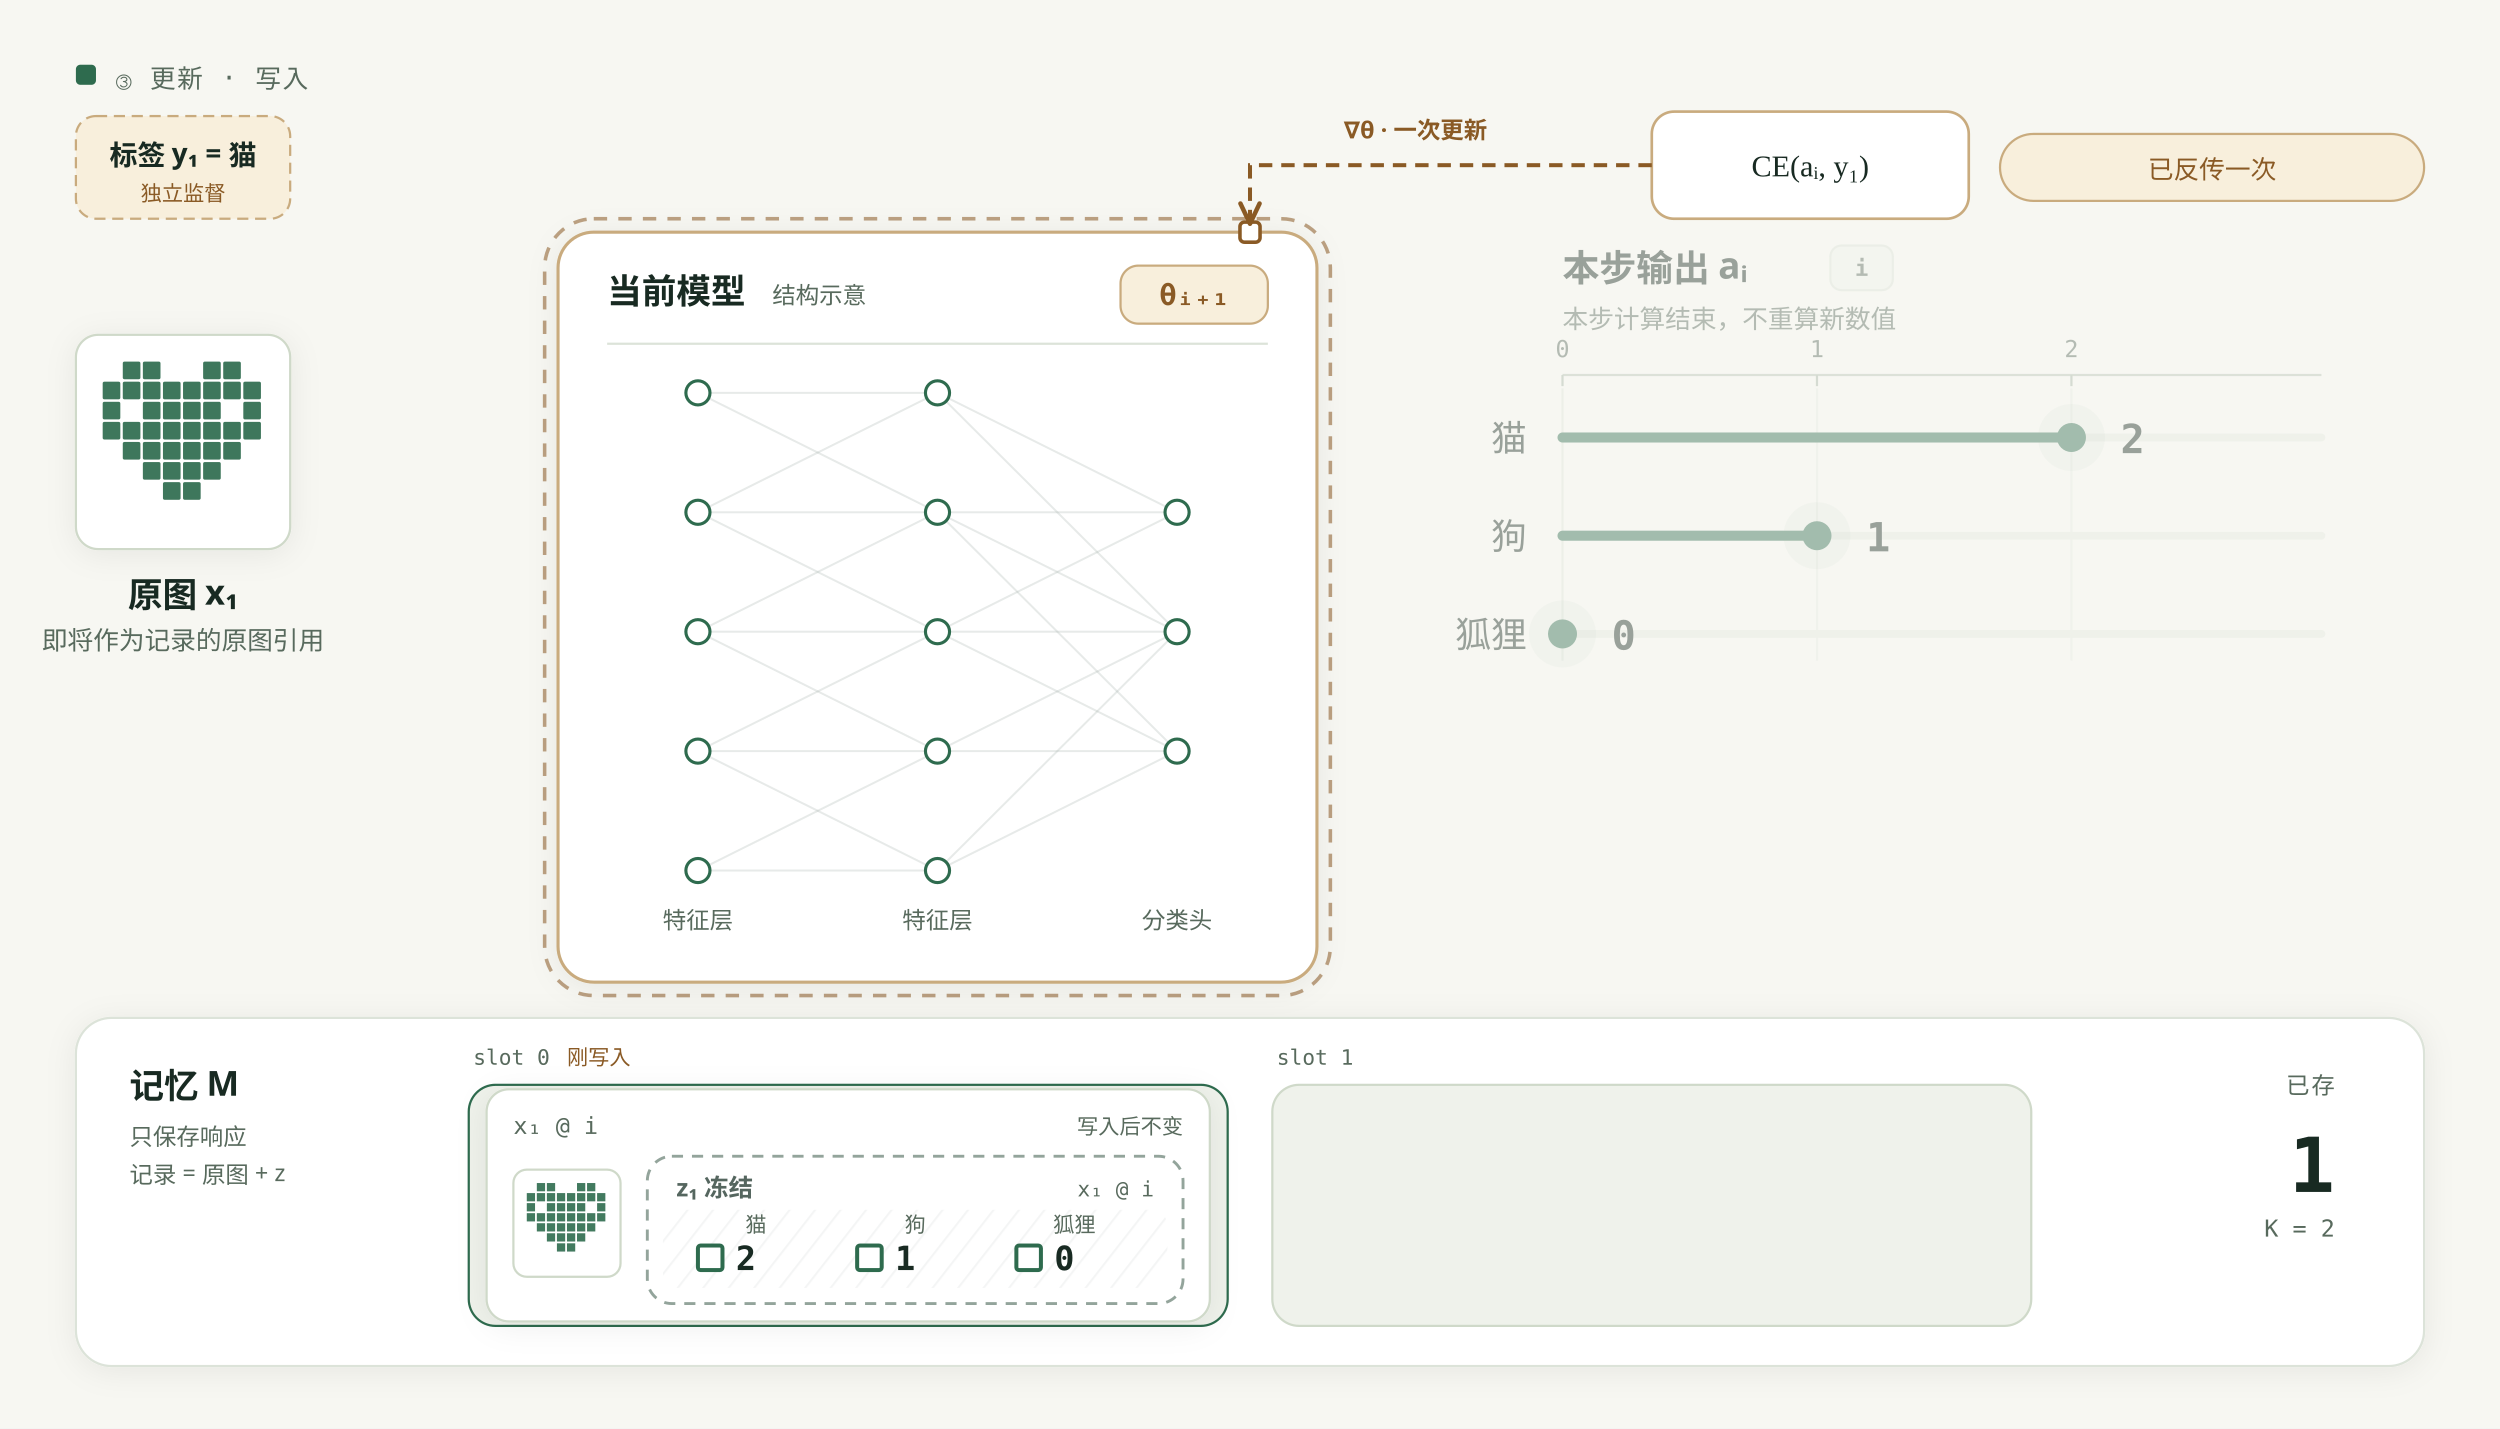
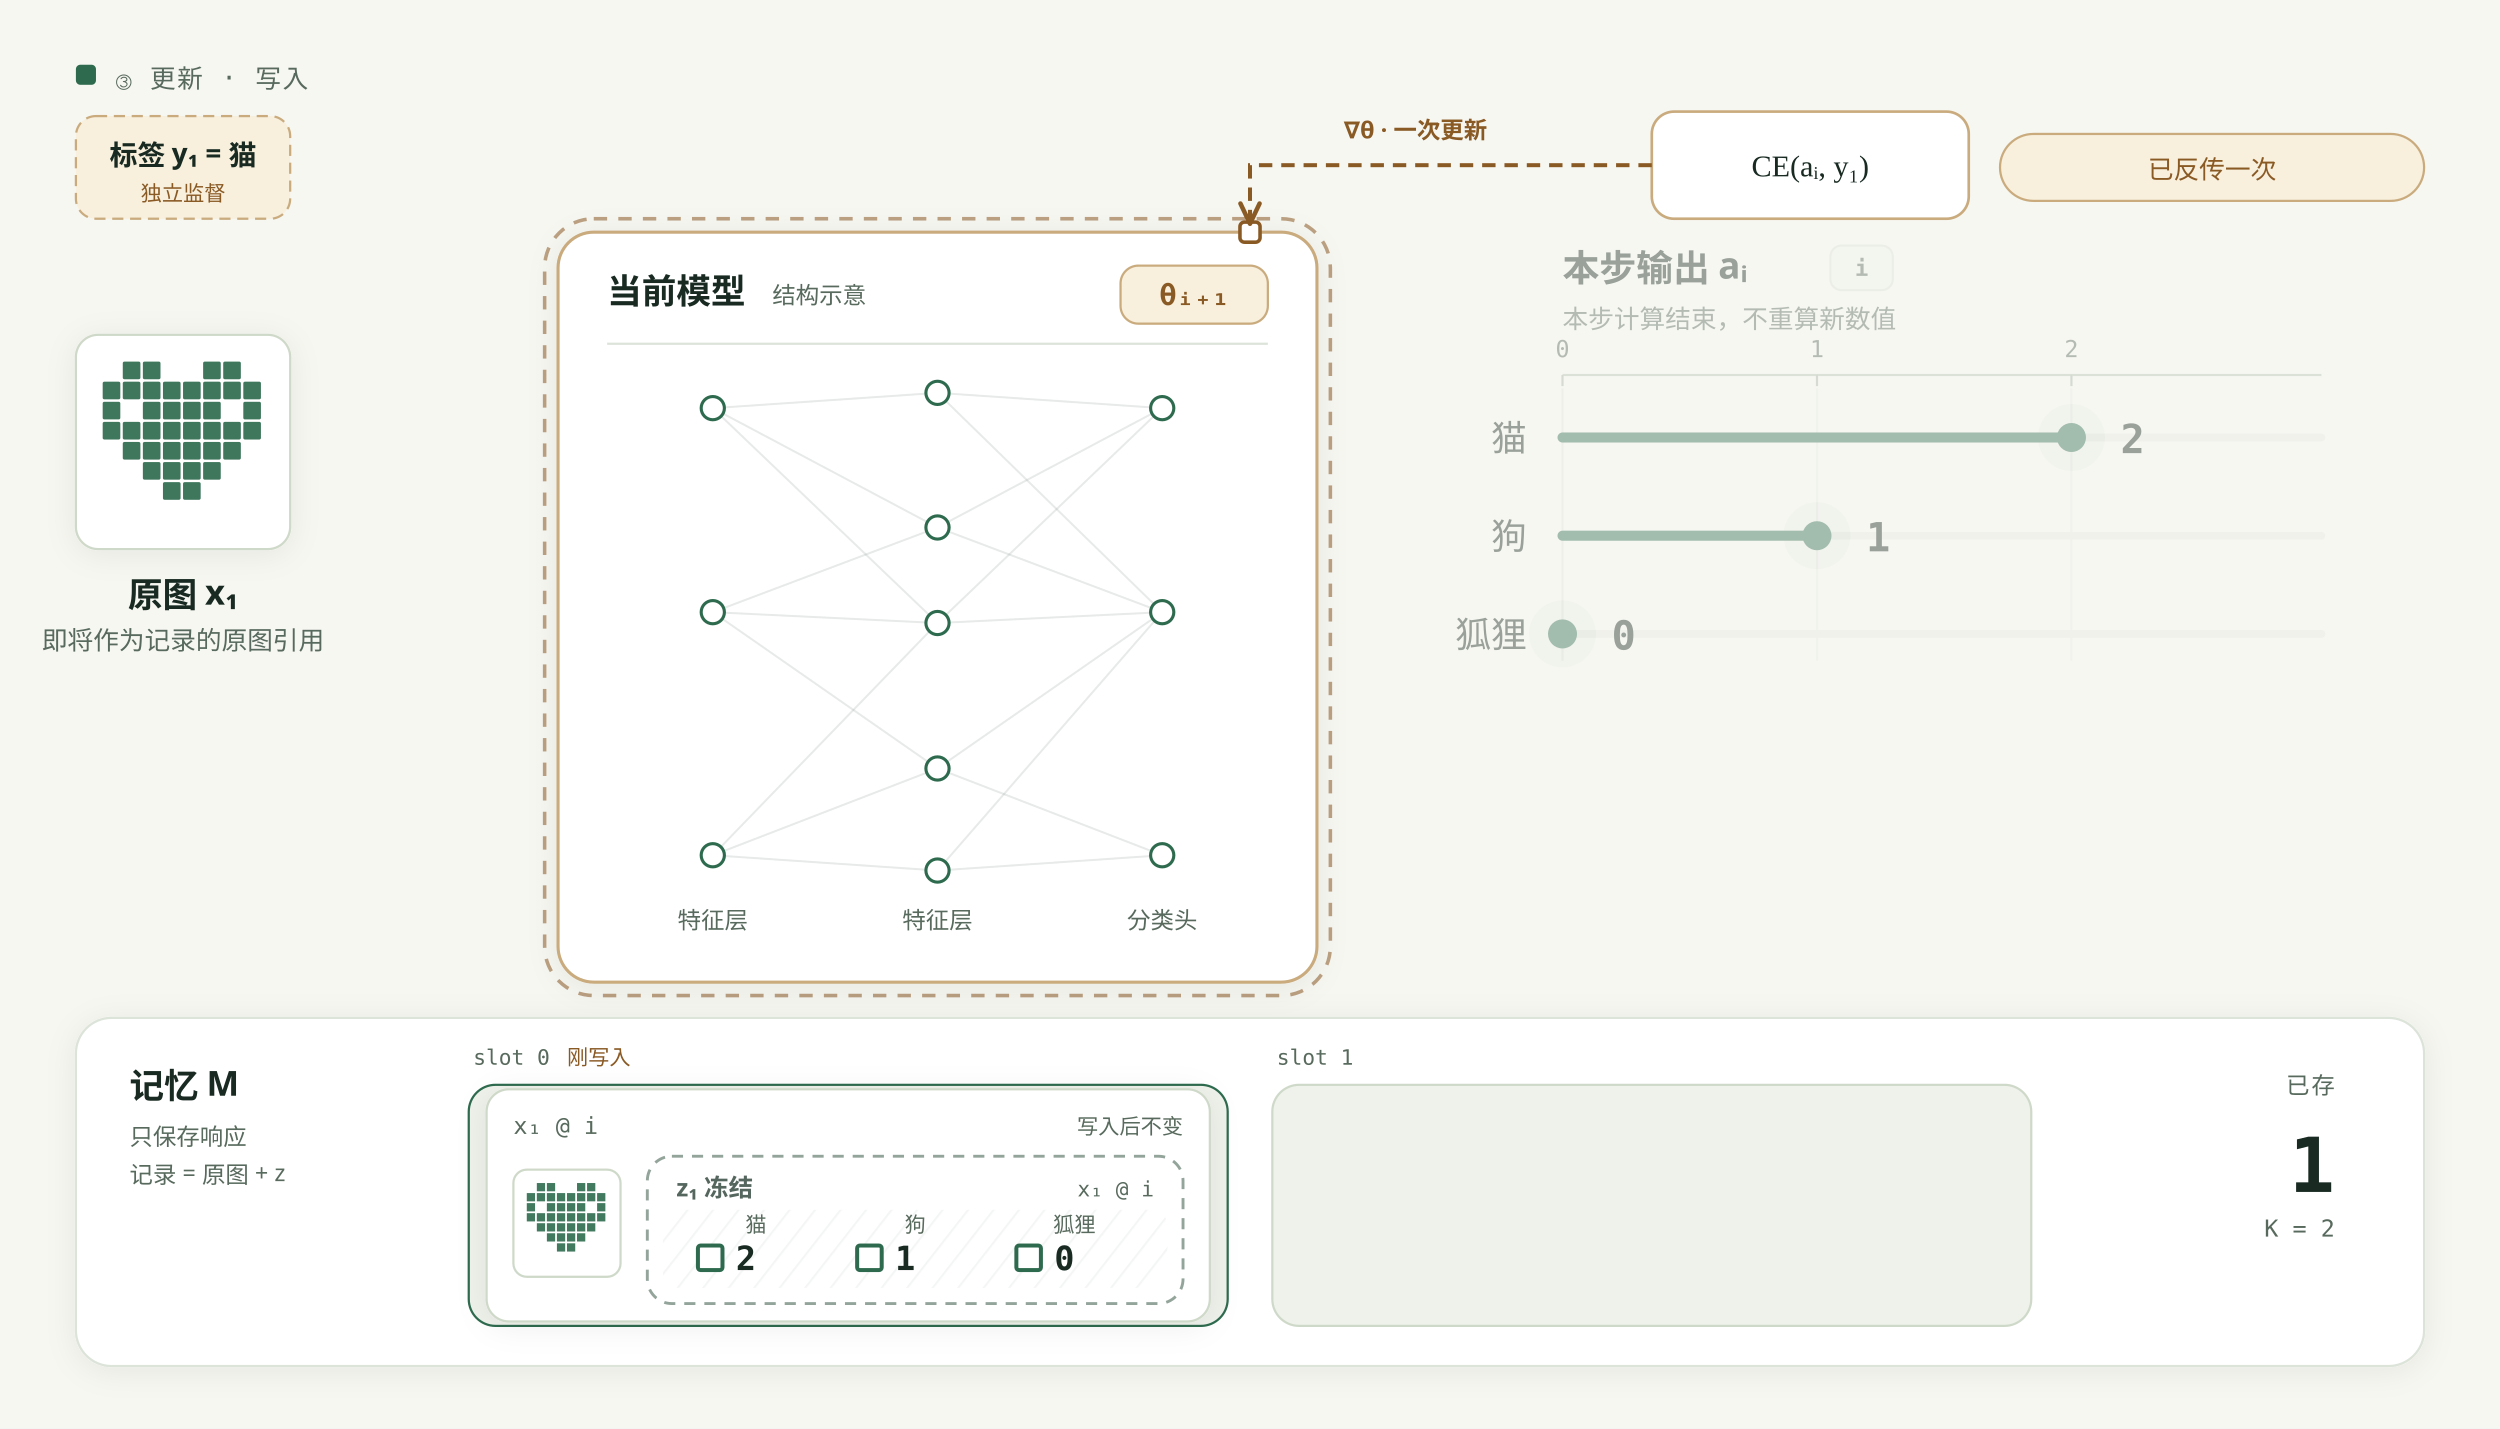
<svg xmlns="http://www.w3.org/2000/svg" width="1120" height="640" viewBox="0 0 1120 640" role="img" aria-labelledby="t d">
  <defs>
    <filter id="card" x="-25%" y="-25%" width="160%" height="165%">
      <feDropShadow dx="0" dy="2" stdDeviation="7" flood-color="#182a22" flood-opacity="0.07" />
    </filter>
    <pattern id="hatch" width="9" height="9" patternUnits="userSpaceOnUse" patternTransform="rotate(38)">
      <rect width="9" height="9" fill="#ffffff" />
      <rect width="1" height="9" fill="#55665f" opacity="0.06" />
    </pattern>
    <marker id="aData" viewBox="0 0 10 10" refX="8.4" refY="5" markerWidth="7" markerHeight="7" orient="auto-start-reverse">
      <path d="M1.4 1.6 L8.6 5 L1.4 8.4" fill="none" stroke="#2e6b4e" stroke-width="1.6" stroke-linecap="round" stroke-linejoin="round" />
    </marker>
    <marker id="aWarn" viewBox="0 0 10 10" refX="8.4" refY="5" markerWidth="7" markerHeight="7" orient="auto-start-reverse">
      <path d="M1.4 1.6 L8.6 5 L1.4 8.4" fill="none" stroke="#8a5a25" stroke-width="1.6" stroke-linecap="round" stroke-linejoin="round" />
    </marker>
    <marker id="aFrozen" viewBox="0 0 10 10" refX="8.4" refY="5" markerWidth="7" markerHeight="7" orient="auto-start-reverse">
      <path d="M1.4 1.6 L8.6 5 L1.4 8.4" fill="none" stroke="#7b8d84" stroke-width="1.6" stroke-linecap="round" stroke-linejoin="round" />
    </marker>
  </defs>
  <rect width="1120" height="640" fill="#f7f7f2" />
  <rect x="34" y="29" width="9" height="9" rx="2" fill="#2e6b4e" />
  <text x="52" y="39" font-family="'Cascadia Mono','Consolas','SFMono-Regular',monospace" font-size="11.5" fill="#586a5d" font-weight="400" text-anchor="start" letter-spacing="0.06em">③ 更新 · 写入</text>
  <rect x="244" y="98" width="352" height="348" rx="22" fill="none" stroke="#8a5a25" stroke-width="1.6" stroke-dasharray="6 5" opacity="0.55" />
  <rect x="250" y="104" width="340" height="336" rx="16" fill="#ffffff" stroke="#c9ab7e" stroke-width="1.4" filter="url(#card)" />
  <text x="272" y="136" font-family="'Segoe UI','Microsoft YaHei','PingFang SC',sans-serif" font-size="15.5" fill="#182a22" font-weight="600" text-anchor="start">当前模型</text>
  <text x="346" y="136" font-family="'Segoe UI','Microsoft YaHei','PingFang SC',sans-serif" font-size="10.5" fill="#586a5d" font-weight="400" text-anchor="start">结构示意</text>
  <g opacity="1">
    <rect x="502" y="119" width="66" height="26" rx="8" fill="#f8efdc" stroke="#c9ab7e" stroke-width="1" />
    <text x="535" y="136.68" font-family="'Cascadia Mono','Consolas','SFMono-Regular',monospace" font-size="13" fill="#8a5a25" font-weight="600" text-anchor="middle">θᵢ₊₁</text>
  </g>
  <path d="M272 154H568" stroke="#dce3d9" stroke-width="1" />
-   <line x1="312.67" y1="176" x2="420" y2="176" stroke="#9aa8a1" stroke-width="0.9" opacity="0.24" />
-   <line x1="312.67" y1="176" x2="420" y2="229.5" stroke="#9aa8a1" stroke-width="0.9" opacity="0.24" />
-   <line x1="312.67" y1="229.5" x2="420" y2="176" stroke="#9aa8a1" stroke-width="0.9" opacity="0.24" />
-   <line x1="312.67" y1="229.5" x2="420" y2="229.5" stroke="#9aa8a1" stroke-width="0.9" opacity="0.24" />
-   <line x1="312.67" y1="229.5" x2="420" y2="283" stroke="#9aa8a1" stroke-width="0.9" opacity="0.24" />
-   <line x1="312.67" y1="283" x2="420" y2="229.5" stroke="#9aa8a1" stroke-width="0.9" opacity="0.24" />
-   <line x1="312.67" y1="283" x2="420" y2="283" stroke="#9aa8a1" stroke-width="0.9" opacity="0.24" />
-   <line x1="312.67" y1="283" x2="420" y2="336.5" stroke="#9aa8a1" stroke-width="0.9" opacity="0.24" />
-   <line x1="312.67" y1="336.5" x2="420" y2="283" stroke="#9aa8a1" stroke-width="0.9" opacity="0.24" />
-   <line x1="312.67" y1="336.5" x2="420" y2="336.5" stroke="#9aa8a1" stroke-width="0.9" opacity="0.24" />
-   <line x1="312.67" y1="336.5" x2="420" y2="390" stroke="#9aa8a1" stroke-width="0.9" opacity="0.24" />
-   <line x1="312.67" y1="390" x2="420" y2="336.5" stroke="#9aa8a1" stroke-width="0.9" opacity="0.24" />
-   <line x1="312.67" y1="390" x2="420" y2="390" stroke="#9aa8a1" stroke-width="0.9" opacity="0.24" />
-   <line x1="420" y1="176" x2="527.33" y2="229.5" stroke="#9aa8a1" stroke-width="0.9" opacity="0.24" />
-   <line x1="420" y1="176" x2="527.33" y2="283" stroke="#9aa8a1" stroke-width="0.9" opacity="0.24" />
-   <line x1="420" y1="229.5" x2="527.33" y2="229.5" stroke="#9aa8a1" stroke-width="0.9" opacity="0.24" />
-   <line x1="420" y1="229.5" x2="527.33" y2="283" stroke="#9aa8a1" stroke-width="0.9" opacity="0.24" />
-   <line x1="420" y1="229.5" x2="527.33" y2="336.5" stroke="#9aa8a1" stroke-width="0.9" opacity="0.24" />
-   <line x1="420" y1="283" x2="527.33" y2="229.5" stroke="#9aa8a1" stroke-width="0.9" opacity="0.24" />
-   <line x1="420" y1="283" x2="527.33" y2="283" stroke="#9aa8a1" stroke-width="0.9" opacity="0.24" />
-   <line x1="420" y1="283" x2="527.33" y2="336.5" stroke="#9aa8a1" stroke-width="0.9" opacity="0.24" />
-   <line x1="420" y1="336.5" x2="527.33" y2="283" stroke="#9aa8a1" stroke-width="0.9" opacity="0.24" />
-   <line x1="420" y1="336.5" x2="527.33" y2="336.5" stroke="#9aa8a1" stroke-width="0.9" opacity="0.24" />
-   <line x1="420" y1="390" x2="527.33" y2="283" stroke="#9aa8a1" stroke-width="0.9" opacity="0.24" />
-   <line x1="420" y1="390" x2="527.33" y2="336.5" stroke="#9aa8a1" stroke-width="0.9" opacity="0.24" />
-   <circle cx="312.67" cy="176" r="5.4" fill="#ffffff" stroke="#2e6b4e" stroke-width="1.4" />
-   <circle cx="312.67" cy="229.5" r="5.4" fill="#ffffff" stroke="#2e6b4e" stroke-width="1.4" />
-   <circle cx="312.67" cy="283" r="5.4" fill="#ffffff" stroke="#2e6b4e" stroke-width="1.4" />
-   <circle cx="312.67" cy="336.5" r="5.4" fill="#ffffff" stroke="#2e6b4e" stroke-width="1.4" />
-   <circle cx="312.67" cy="390" r="5.4" fill="#ffffff" stroke="#2e6b4e" stroke-width="1.4" />
-   <circle cx="420" cy="176" r="5.4" fill="#ffffff" stroke="#2e6b4e" stroke-width="1.4" />
-   <circle cx="420" cy="229.5" r="5.4" fill="#ffffff" stroke="#2e6b4e" stroke-width="1.4" />
-   <circle cx="420" cy="283" r="5.4" fill="#ffffff" stroke="#2e6b4e" stroke-width="1.4" />
-   <circle cx="420" cy="336.5" r="5.4" fill="#ffffff" stroke="#2e6b4e" stroke-width="1.4" />
-   <circle cx="420" cy="390" r="5.4" fill="#ffffff" stroke="#2e6b4e" stroke-width="1.4" />
-   <circle cx="527.33" cy="229.5" r="5.4" fill="#ffffff" stroke="#2e6b4e" stroke-width="1.4" />
-   <circle cx="527.33" cy="283" r="5.4" fill="#ffffff" stroke="#2e6b4e" stroke-width="1.4" />
-   <circle cx="527.33" cy="336.5" r="5.4" fill="#ffffff" stroke="#2e6b4e" stroke-width="1.4" />
-   <text x="312.67" y="416" font-family="'Segoe UI','Microsoft YaHei','PingFang SC',sans-serif" font-size="10.5" fill="#586a5d" font-weight="400" text-anchor="middle">特征层</text>
+   <line x1="319.33" y1="182.85" x2="420" y2="176" stroke="#9aa8a1" stroke-width="0.9" opacity="0.24" />
+   <line x1="319.33" y1="182.85" x2="420" y2="236.31" stroke="#9aa8a1" stroke-width="0.9" opacity="0.24" />
+   <line x1="319.33" y1="182.85" x2="420" y2="279.11" stroke="#9aa8a1" stroke-width="0.9" opacity="0.24" />
+   <line x1="319.33" y1="274.25" x2="420" y2="279.11" stroke="#9aa8a1" stroke-width="0.9" opacity="0.24" />
+   <line x1="319.33" y1="274.25" x2="420" y2="236.31" stroke="#9aa8a1" stroke-width="0.9" opacity="0.24" />
+   <line x1="319.33" y1="274.25" x2="420" y2="344.28" stroke="#9aa8a1" stroke-width="0.9" opacity="0.24" />
+   <line x1="319.33" y1="383.15" x2="420" y2="390" stroke="#9aa8a1" stroke-width="0.9" opacity="0.24" />
+   <line x1="319.33" y1="383.15" x2="420" y2="344.28" stroke="#9aa8a1" stroke-width="0.9" opacity="0.24" />
+   <line x1="319.33" y1="383.15" x2="420" y2="279.11" stroke="#9aa8a1" stroke-width="0.9" opacity="0.24" />
+   <line x1="420" y1="176" x2="520.67" y2="182.85" stroke="#9aa8a1" stroke-width="0.9" opacity="0.24" />
+   <line x1="420" y1="176" x2="520.67" y2="274.25" stroke="#9aa8a1" stroke-width="0.9" opacity="0.24" />
+   <line x1="420" y1="236.31" x2="520.67" y2="274.25" stroke="#9aa8a1" stroke-width="0.9" opacity="0.24" />
+   <line x1="420" y1="236.31" x2="520.67" y2="182.85" stroke="#9aa8a1" stroke-width="0.9" opacity="0.24" />
+   <line x1="420" y1="279.11" x2="520.67" y2="274.25" stroke="#9aa8a1" stroke-width="0.9" opacity="0.24" />
+   <line x1="420" y1="279.11" x2="520.67" y2="182.85" stroke="#9aa8a1" stroke-width="0.9" opacity="0.24" />
+   <line x1="420" y1="344.28" x2="520.67" y2="383.15" stroke="#9aa8a1" stroke-width="0.9" opacity="0.24" />
+   <line x1="420" y1="344.28" x2="520.67" y2="274.25" stroke="#9aa8a1" stroke-width="0.9" opacity="0.24" />
+   <line x1="420" y1="390" x2="520.67" y2="383.15" stroke="#9aa8a1" stroke-width="0.9" opacity="0.24" />
+   <line x1="420" y1="390" x2="520.67" y2="274.25" stroke="#9aa8a1" stroke-width="0.9" opacity="0.24" />
+   <circle cx="319.33" cy="182.85" r="5.2" fill="#ffffff" stroke="#2e6b4e" stroke-width="1.4" />
+   <circle cx="319.33" cy="274.25" r="5.2" fill="#ffffff" stroke="#2e6b4e" stroke-width="1.4" />
+   <circle cx="319.33" cy="383.15" r="5.2" fill="#ffffff" stroke="#2e6b4e" stroke-width="1.4" />
+   <circle cx="420" cy="176" r="5.2" fill="#ffffff" stroke="#2e6b4e" stroke-width="1.4" />
+   <circle cx="420" cy="236.31" r="5.2" fill="#ffffff" stroke="#2e6b4e" stroke-width="1.4" />
+   <circle cx="420" cy="279.11" r="5.2" fill="#ffffff" stroke="#2e6b4e" stroke-width="1.4" />
+   <circle cx="420" cy="344.28" r="5.2" fill="#ffffff" stroke="#2e6b4e" stroke-width="1.4" />
+   <circle cx="420" cy="390" r="5.2" fill="#ffffff" stroke="#2e6b4e" stroke-width="1.4" />
+   <circle cx="520.67" cy="182.85" r="5.2" fill="#ffffff" stroke="#2e6b4e" stroke-width="1.4" />
+   <circle cx="520.67" cy="274.25" r="5.2" fill="#ffffff" stroke="#2e6b4e" stroke-width="1.4" />
+   <circle cx="520.67" cy="383.15" r="5.2" fill="#ffffff" stroke="#2e6b4e" stroke-width="1.4" />
+   <text x="319.33" y="416" font-family="'Segoe UI','Microsoft YaHei','PingFang SC',sans-serif" font-size="10.5" fill="#586a5d" font-weight="400" text-anchor="middle">特征层</text>
  <text x="420" y="416" font-family="'Segoe UI','Microsoft YaHei','PingFang SC',sans-serif" font-size="10.5" fill="#586a5d" font-weight="400" text-anchor="middle">特征层</text>
-   <text x="527.33" y="416" font-family="'Segoe UI','Microsoft YaHei','PingFang SC',sans-serif" font-size="10.5" fill="#586a5d" font-weight="400" text-anchor="middle">分类头</text>
+   <text x="520.67" y="416" font-family="'Segoe UI','Microsoft YaHei','PingFang SC',sans-serif" font-size="10.5" fill="#586a5d" font-weight="400" text-anchor="middle">分类头</text>
  <rect x="555.5" y="99.5" width="9" height="9" rx="2" fill="#ffffff" stroke="#8a5a25" stroke-width="1.6" />
  <g opacity="1">
    <rect x="34" y="150" width="96" height="96" rx="10" fill="#ffffff" stroke="#cfd9c9" stroke-width="1" filter="url(#card)" />
    <rect x="55" y="162" width="7.9" height="7.9" rx="0.7" fill="#2e6b4e" opacity="0.92" />
    <rect x="64" y="162" width="7.9" height="7.9" rx="0.7" fill="#2e6b4e" opacity="0.92" />
    <rect x="91" y="162" width="7.9" height="7.9" rx="0.7" fill="#2e6b4e" opacity="0.92" />
    <rect x="100" y="162" width="7.9" height="7.9" rx="0.7" fill="#2e6b4e" opacity="0.92" />
    <rect x="46" y="171" width="7.9" height="7.9" rx="0.7" fill="#2e6b4e" opacity="0.92" />
    <rect x="55" y="171" width="7.9" height="7.9" rx="0.7" fill="#2e6b4e" opacity="0.92" />
    <rect x="64" y="171" width="7.9" height="7.9" rx="0.7" fill="#2e6b4e" opacity="0.92" />
    <rect x="73" y="171" width="7.9" height="7.9" rx="0.7" fill="#2e6b4e" opacity="0.92" />
    <rect x="82" y="171" width="7.9" height="7.9" rx="0.7" fill="#2e6b4e" opacity="0.92" />
    <rect x="91" y="171" width="7.9" height="7.9" rx="0.7" fill="#2e6b4e" opacity="0.92" />
    <rect x="100" y="171" width="7.9" height="7.9" rx="0.7" fill="#2e6b4e" opacity="0.92" />
    <rect x="109" y="171" width="7.9" height="7.9" rx="0.7" fill="#2e6b4e" opacity="0.92" />
    <rect x="46" y="180" width="7.9" height="7.9" rx="0.7" fill="#2e6b4e" opacity="0.92" />
    <rect x="64" y="180" width="7.9" height="7.9" rx="0.7" fill="#2e6b4e" opacity="0.92" />
    <rect x="73" y="180" width="7.9" height="7.9" rx="0.7" fill="#2e6b4e" opacity="0.92" />
    <rect x="82" y="180" width="7.9" height="7.9" rx="0.7" fill="#2e6b4e" opacity="0.92" />
    <rect x="91" y="180" width="7.9" height="7.9" rx="0.7" fill="#2e6b4e" opacity="0.92" />
    <rect x="109" y="180" width="7.9" height="7.9" rx="0.7" fill="#2e6b4e" opacity="0.92" />
    <rect x="46" y="189" width="7.9" height="7.9" rx="0.7" fill="#2e6b4e" opacity="0.92" />
    <rect x="55" y="189" width="7.9" height="7.9" rx="0.7" fill="#2e6b4e" opacity="0.92" />
    <rect x="64" y="189" width="7.9" height="7.9" rx="0.7" fill="#2e6b4e" opacity="0.92" />
    <rect x="73" y="189" width="7.9" height="7.9" rx="0.7" fill="#2e6b4e" opacity="0.92" />
    <rect x="82" y="189" width="7.9" height="7.9" rx="0.7" fill="#2e6b4e" opacity="0.92" />
    <rect x="91" y="189" width="7.9" height="7.9" rx="0.7" fill="#2e6b4e" opacity="0.92" />
    <rect x="100" y="189" width="7.9" height="7.9" rx="0.7" fill="#2e6b4e" opacity="0.92" />
    <rect x="109" y="189" width="7.9" height="7.9" rx="0.7" fill="#2e6b4e" opacity="0.92" />
    <rect x="55" y="198" width="7.9" height="7.9" rx="0.7" fill="#2e6b4e" opacity="0.92" />
    <rect x="64" y="198" width="7.9" height="7.9" rx="0.7" fill="#2e6b4e" opacity="0.92" />
    <rect x="73" y="198" width="7.9" height="7.9" rx="0.7" fill="#2e6b4e" opacity="0.92" />
    <rect x="82" y="198" width="7.9" height="7.9" rx="0.7" fill="#2e6b4e" opacity="0.92" />
    <rect x="91" y="198" width="7.9" height="7.9" rx="0.7" fill="#2e6b4e" opacity="0.92" />
    <rect x="100" y="198" width="7.9" height="7.9" rx="0.7" fill="#2e6b4e" opacity="0.92" />
    <rect x="64" y="207" width="7.9" height="7.9" rx="0.7" fill="#2e6b4e" opacity="0.92" />
    <rect x="73" y="207" width="7.9" height="7.9" rx="0.7" fill="#2e6b4e" opacity="0.92" />
    <rect x="82" y="207" width="7.9" height="7.9" rx="0.7" fill="#2e6b4e" opacity="0.92" />
    <rect x="91" y="207" width="7.9" height="7.9" rx="0.7" fill="#2e6b4e" opacity="0.92" />
    <rect x="73" y="216" width="7.9" height="7.9" rx="0.7" fill="#2e6b4e" opacity="0.92" />
    <rect x="82" y="216" width="7.9" height="7.9" rx="0.7" fill="#2e6b4e" opacity="0.92" />
  </g>
  <text x="82" y="272" font-family="'Segoe UI','Microsoft YaHei','PingFang SC',sans-serif" font-size="15.5" fill="#182a22" font-weight="600" text-anchor="middle">原图 x₁</text>
  <text x="82" y="291" font-family="'Segoe UI','Microsoft YaHei','PingFang SC',sans-serif" font-size="11.5" fill="#586a5d" font-weight="400" text-anchor="middle">即将作为记录的原图引用</text>
  <g opacity="0.42">
    <text x="700" y="126" font-family="'Segoe UI','Microsoft YaHei','PingFang SC',sans-serif" font-size="16.5" fill="#182a22" font-weight="600" text-anchor="start">本步输出 aᵢ</text>
    <g opacity="1">
      <rect x="820" y="110" width="28" height="20" rx="5" fill="#eff2eb" stroke="#dce3d9" stroke-width="1" />
      <text x="834" y="123.6" font-family="'Cascadia Mono','Consolas','SFMono-Regular',monospace" font-size="10" fill="#586a5d" font-weight="600" text-anchor="middle">i</text>
    </g>
    <text x="700" y="147" font-family="'Segoe UI','Microsoft YaHei','PingFang SC',sans-serif" font-size="11.5" fill="#586a5d" font-weight="400" text-anchor="start">本步计算结束，不重算新数值</text>
    <path d="M700 168H1040" stroke="#a7b6a6" stroke-width="1" opacity="0.8" />
    <path d="M700 168v5" stroke="#a7b6a6" stroke-width="1" />
    <text x="700" y="160" font-family="'Cascadia Mono','Consolas','SFMono-Regular',monospace" font-size="10.5" fill="#586a5d" font-weight="400" text-anchor="middle">0</text>
    <path d="M814 168v5" stroke="#a7b6a6" stroke-width="1" />
    <text x="814" y="160" font-family="'Cascadia Mono','Consolas','SFMono-Regular',monospace" font-size="10.5" fill="#586a5d" font-weight="400" text-anchor="middle">1</text>
    <path d="M814 174V296" stroke="#e8ece4" stroke-width="1" />
    <path d="M928 168v5" stroke="#a7b6a6" stroke-width="1" />
    <text x="928" y="160" font-family="'Cascadia Mono','Consolas','SFMono-Regular',monospace" font-size="10.5" fill="#586a5d" font-weight="400" text-anchor="middle">2</text>
    <path d="M928 174V296" stroke="#e8ece4" stroke-width="1" />
    <path d="M700 174V296" stroke="#dfe5dc" stroke-width="1" />
    <text x="684" y="202" font-family="'Segoe UI','Microsoft YaHei','PingFang SC',sans-serif" font-size="16" fill="#182a22" font-weight="500" text-anchor="end">猫</text>
    <path d="M700 196H1040" stroke="#e4e9e0" stroke-width="3.5" stroke-linecap="round" />
    <path d="M700 196H928" stroke="#2e6b4e" stroke-width="4.5" stroke-linecap="round" />
    <circle cx="928" cy="196" r="15" fill="#2e6b4e" opacity="0.07" />
    <circle cx="928" cy="196" r="6.5" fill="#2e6b4e" />
    <text x="950" y="203" font-family="'Cascadia Mono','Consolas','SFMono-Regular',monospace" font-size="18" fill="#182a22" font-weight="600" text-anchor="start">2</text>
    <text x="684" y="246" font-family="'Segoe UI','Microsoft YaHei','PingFang SC',sans-serif" font-size="16" fill="#182a22" font-weight="500" text-anchor="end">狗</text>
    <path d="M700 240H1040" stroke="#e4e9e0" stroke-width="3.5" stroke-linecap="round" />
    <path d="M700 240H814" stroke="#2e6b4e" stroke-width="4.5" stroke-linecap="round" />
    <circle cx="814" cy="240" r="15" fill="#2e6b4e" opacity="0.07" />
    <circle cx="814" cy="240" r="6.5" fill="#2e6b4e" />
    <text x="836" y="247" font-family="'Cascadia Mono','Consolas','SFMono-Regular',monospace" font-size="18" fill="#182a22" font-weight="600" text-anchor="start">1</text>
    <text x="684" y="290" font-family="'Segoe UI','Microsoft YaHei','PingFang SC',sans-serif" font-size="16" fill="#182a22" font-weight="500" text-anchor="end">狐狸</text>
    <path d="M700 284H1040" stroke="#e4e9e0" stroke-width="3.5" stroke-linecap="round" />
    <path d="M700 284H700" stroke="#2e6b4e" stroke-width="4.5" stroke-linecap="round" />
    <circle cx="700" cy="284" r="15" fill="#2e6b4e" opacity="0.07" />
    <circle cx="700" cy="284" r="6.5" fill="#2e6b4e" />
    <text x="722" y="291" font-family="'Cascadia Mono','Consolas','SFMono-Regular',monospace" font-size="18" fill="#182a22" font-weight="600" text-anchor="start">0</text>
  </g>
  <rect x="34" y="52" width="96" height="46" rx="9" fill="#f8efdc" stroke="#c9ab7e" stroke-width="1" stroke-dasharray="5 3" />
  <text x="82" y="74" font-family="'Segoe UI','Microsoft YaHei','PingFang SC',sans-serif" font-size="12.5" fill="#182a22" font-weight="600" text-anchor="middle">标签 y₁ = 猫</text>
  <text x="82" y="90" font-family="'Segoe UI','Microsoft YaHei','PingFang SC',sans-serif" font-size="9.5" fill="#8a5a25" font-weight="400" text-anchor="middle">独立监督</text>
  <rect x="740" y="50" width="142" height="48" rx="10" fill="#ffffff" stroke="#c9ab7e" stroke-width="1.2" />
  <text x="811" y="79" font-family="'Cambria Math','STIX Two Math','Times New Roman',serif" font-size="13.5" fill="#182a22" font-weight="500" text-anchor="middle">CE(aᵢ, y₁)</text>
  <rect x="896" y="60" width="190" height="30" rx="15" fill="#f8efdc" stroke="#c9ab7e" stroke-width="1" />
  <text x="991" y="80" font-family="'Segoe UI','Microsoft YaHei','PingFang SC',sans-serif" font-size="11.5" fill="#8a5a25" font-weight="500" text-anchor="middle">已反传一次</text>
  <path d="M740 74H560V100" fill="none" stroke="#8a5a25" stroke-width="1.8" stroke-dasharray="6 4" marker-end="url(#aWarn)" />
  <text x="602" y="62" font-family="'Segoe UI','Microsoft YaHei','PingFang SC',sans-serif" font-size="10.5" fill="#8a5a25" font-weight="600" text-anchor="start">∇θ · 一次更新</text>
  <g>
    <rect x="34" y="456" width="1052" height="156" rx="16" fill="#ffffff" stroke="#dce3d9" stroke-width="1" filter="url(#card)" />
    <text x="58" y="492" font-family="'Segoe UI','Microsoft YaHei','PingFang SC',sans-serif" font-size="15.5" fill="#182a22" font-weight="600" text-anchor="start">记忆 M</text>
    <text x="58" y="513" font-family="'Segoe UI','Microsoft YaHei','PingFang SC',sans-serif" font-size="10.5" fill="#586a5d" font-weight="400" text-anchor="start">只保存响应</text>
    <text x="58" y="530" font-family="'Segoe UI','Microsoft YaHei','PingFang SC',sans-serif" font-size="10.5" fill="#586a5d" font-weight="400" text-anchor="start">记录 = 原图 + z</text>
    <rect x="210" y="486" width="340" height="108" rx="12" fill="#eff2eb" stroke="#2e6b4e" stroke-width="1" />
    <text x="212" y="477" font-family="'Cascadia Mono','Consolas','SFMono-Regular',monospace" font-size="9.5" fill="#586a5d" font-weight="400" text-anchor="start">slot 0</text>
    <text x="254" y="477" font-family="'Segoe UI','Microsoft YaHei','PingFang SC',sans-serif" font-size="9.5" fill="#8a5a25" font-weight="400" text-anchor="start">刚写入</text>
    <rect x="570" y="486" width="340" height="108" rx="12" fill="#eff2eb" stroke="#cfd9c9" stroke-width="1" />
    <text x="572" y="477" font-family="'Cascadia Mono','Consolas','SFMono-Regular',monospace" font-size="9.5" fill="#586a5d" font-weight="400" text-anchor="start">slot 1</text>
    <text x="1046" y="490" font-family="'Segoe UI','Microsoft YaHei','PingFang SC',sans-serif" font-size="10.5" fill="#586a5d" font-weight="400" text-anchor="end" letter-spacing="0.08em">已存</text>
    <text x="1046" y="534" font-family="'Cascadia Mono','Consolas','SFMono-Regular',monospace" font-size="34" fill="#182a22" font-weight="600" text-anchor="end">1</text>
    <text x="1046" y="554" font-family="'Cascadia Mono','Consolas','SFMono-Regular',monospace" font-size="10.5" fill="#586a5d" font-weight="400" text-anchor="end">K = 2</text>
  </g>
  <g opacity="1">
    <rect x="218" y="488" width="324" height="104" rx="10" fill="#ffffff" stroke="#cfd9c9" stroke-width="1" filter="url(#card)" />
    <rect x="230" y="524" width="48" height="48" rx="6" fill="#ffffff" stroke="#cfd9c9" stroke-width="1" />
    <rect x="240.5" y="530" width="3.7" height="3.7" fill="#2e6b4e" opacity="0.9" />
    <rect x="245" y="530" width="3.7" height="3.7" fill="#2e6b4e" opacity="0.9" />
    <rect x="258.5" y="530" width="3.7" height="3.7" fill="#2e6b4e" opacity="0.9" />
    <rect x="263" y="530" width="3.7" height="3.7" fill="#2e6b4e" opacity="0.9" />
    <rect x="236" y="534.5" width="3.7" height="3.7" fill="#2e6b4e" opacity="0.9" />
    <rect x="240.5" y="534.5" width="3.7" height="3.7" fill="#2e6b4e" opacity="0.9" />
    <rect x="245" y="534.5" width="3.7" height="3.7" fill="#2e6b4e" opacity="0.9" />
    <rect x="249.5" y="534.5" width="3.7" height="3.7" fill="#2e6b4e" opacity="0.9" />
    <rect x="254" y="534.5" width="3.7" height="3.7" fill="#2e6b4e" opacity="0.9" />
    <rect x="258.5" y="534.5" width="3.7" height="3.7" fill="#2e6b4e" opacity="0.9" />
    <rect x="263" y="534.5" width="3.7" height="3.7" fill="#2e6b4e" opacity="0.9" />
    <rect x="267.5" y="534.5" width="3.7" height="3.7" fill="#2e6b4e" opacity="0.9" />
    <rect x="236" y="539" width="3.7" height="3.7" fill="#2e6b4e" opacity="0.9" />
    <rect x="245" y="539" width="3.7" height="3.7" fill="#2e6b4e" opacity="0.9" />
    <rect x="249.5" y="539" width="3.7" height="3.7" fill="#2e6b4e" opacity="0.9" />
    <rect x="254" y="539" width="3.7" height="3.7" fill="#2e6b4e" opacity="0.9" />
    <rect x="258.5" y="539" width="3.7" height="3.7" fill="#2e6b4e" opacity="0.9" />
    <rect x="267.5" y="539" width="3.7" height="3.7" fill="#2e6b4e" opacity="0.9" />
    <rect x="236" y="543.5" width="3.7" height="3.7" fill="#2e6b4e" opacity="0.9" />
    <rect x="240.5" y="543.5" width="3.7" height="3.7" fill="#2e6b4e" opacity="0.9" />
    <rect x="245" y="543.5" width="3.7" height="3.7" fill="#2e6b4e" opacity="0.9" />
    <rect x="249.5" y="543.5" width="3.7" height="3.7" fill="#2e6b4e" opacity="0.9" />
    <rect x="254" y="543.5" width="3.7" height="3.7" fill="#2e6b4e" opacity="0.9" />
    <rect x="258.5" y="543.5" width="3.7" height="3.7" fill="#2e6b4e" opacity="0.9" />
    <rect x="263" y="543.5" width="3.7" height="3.7" fill="#2e6b4e" opacity="0.9" />
    <rect x="267.5" y="543.5" width="3.7" height="3.7" fill="#2e6b4e" opacity="0.9" />
    <rect x="240.5" y="548" width="3.7" height="3.7" fill="#2e6b4e" opacity="0.9" />
    <rect x="245" y="548" width="3.7" height="3.7" fill="#2e6b4e" opacity="0.9" />
    <rect x="249.5" y="548" width="3.7" height="3.7" fill="#2e6b4e" opacity="0.9" />
    <rect x="254" y="548" width="3.7" height="3.7" fill="#2e6b4e" opacity="0.9" />
    <rect x="258.5" y="548" width="3.7" height="3.7" fill="#2e6b4e" opacity="0.9" />
    <rect x="263" y="548" width="3.7" height="3.7" fill="#2e6b4e" opacity="0.9" />
    <rect x="245" y="552.5" width="3.7" height="3.7" fill="#2e6b4e" opacity="0.9" />
    <rect x="249.5" y="552.5" width="3.7" height="3.7" fill="#2e6b4e" opacity="0.9" />
    <rect x="254" y="552.5" width="3.7" height="3.7" fill="#2e6b4e" opacity="0.9" />
    <rect x="258.5" y="552.5" width="3.7" height="3.7" fill="#2e6b4e" opacity="0.9" />
    <rect x="249.5" y="557" width="3.7" height="3.7" fill="#2e6b4e" opacity="0.9" />
    <rect x="254" y="557" width="3.7" height="3.7" fill="#2e6b4e" opacity="0.9" />
    <text x="230" y="508" font-family="'Cascadia Mono','Consolas','SFMono-Regular',monospace" font-size="10.5" fill="#586a5d" font-weight="400" text-anchor="start">x₁ @ i</text>
    <text x="530" y="508" font-family="'Segoe UI','Microsoft YaHei','PingFang SC',sans-serif" font-size="9.5" fill="#586a5d" font-weight="400" text-anchor="end">写入后不变</text>
    <g opacity="1">
      <rect x="290" y="518" width="240" height="66" rx="11" fill="#ffffff" stroke="#93a49b" stroke-width="1.3" stroke-dasharray="5 4" />
      <rect x="297" y="542" width="226" height="35" rx="7" fill="url(#hatch)" />
      <text x="303" y="536" font-family="'Segoe UI','Microsoft YaHei','PingFang SC',sans-serif" font-size="11" fill="#55665f" font-weight="600" text-anchor="start">z₁ 冻结</text>
      <text x="517" y="536" font-family="'Cascadia Mono','Consolas','SFMono-Regular',monospace" font-size="9.5" fill="#586a5d" font-weight="400" text-anchor="end">x₁ @ i</text>
      <text x="338.67" y="552" font-family="'Segoe UI','Microsoft YaHei','PingFang SC',sans-serif" font-size="9.5" fill="#586a5d" font-weight="400" text-anchor="middle">猫</text>
      <rect x="312.67" y="558" width="11" height="11" rx="1.2" fill="#ffffff" stroke="#2e6b4e" stroke-width="1.8" />
      <text x="329.67" y="569" font-family="'Cascadia Mono','Consolas','SFMono-Regular',monospace" font-size="15" fill="#182a22" font-weight="600" text-anchor="start">2</text>
      <text x="410" y="552" font-family="'Segoe UI','Microsoft YaHei','PingFang SC',sans-serif" font-size="9.5" fill="#586a5d" font-weight="400" text-anchor="middle">狗</text>
      <rect x="384" y="558" width="11" height="11" rx="1.2" fill="#ffffff" stroke="#2e6b4e" stroke-width="1.8" />
      <text x="401" y="569" font-family="'Cascadia Mono','Consolas','SFMono-Regular',monospace" font-size="15" fill="#182a22" font-weight="600" text-anchor="start">1</text>
      <text x="481.33" y="552" font-family="'Segoe UI','Microsoft YaHei','PingFang SC',sans-serif" font-size="9.5" fill="#586a5d" font-weight="400" text-anchor="middle">狐狸</text>
      <rect x="455.33" y="558" width="11" height="11" rx="1.2" fill="#ffffff" stroke="#2e6b4e" stroke-width="1.8" />
      <text x="472.33" y="569" font-family="'Cascadia Mono','Consolas','SFMono-Regular',monospace" font-size="15" fill="#182a22" font-weight="600" text-anchor="start">0</text>
    </g>
  </g>
</svg>
